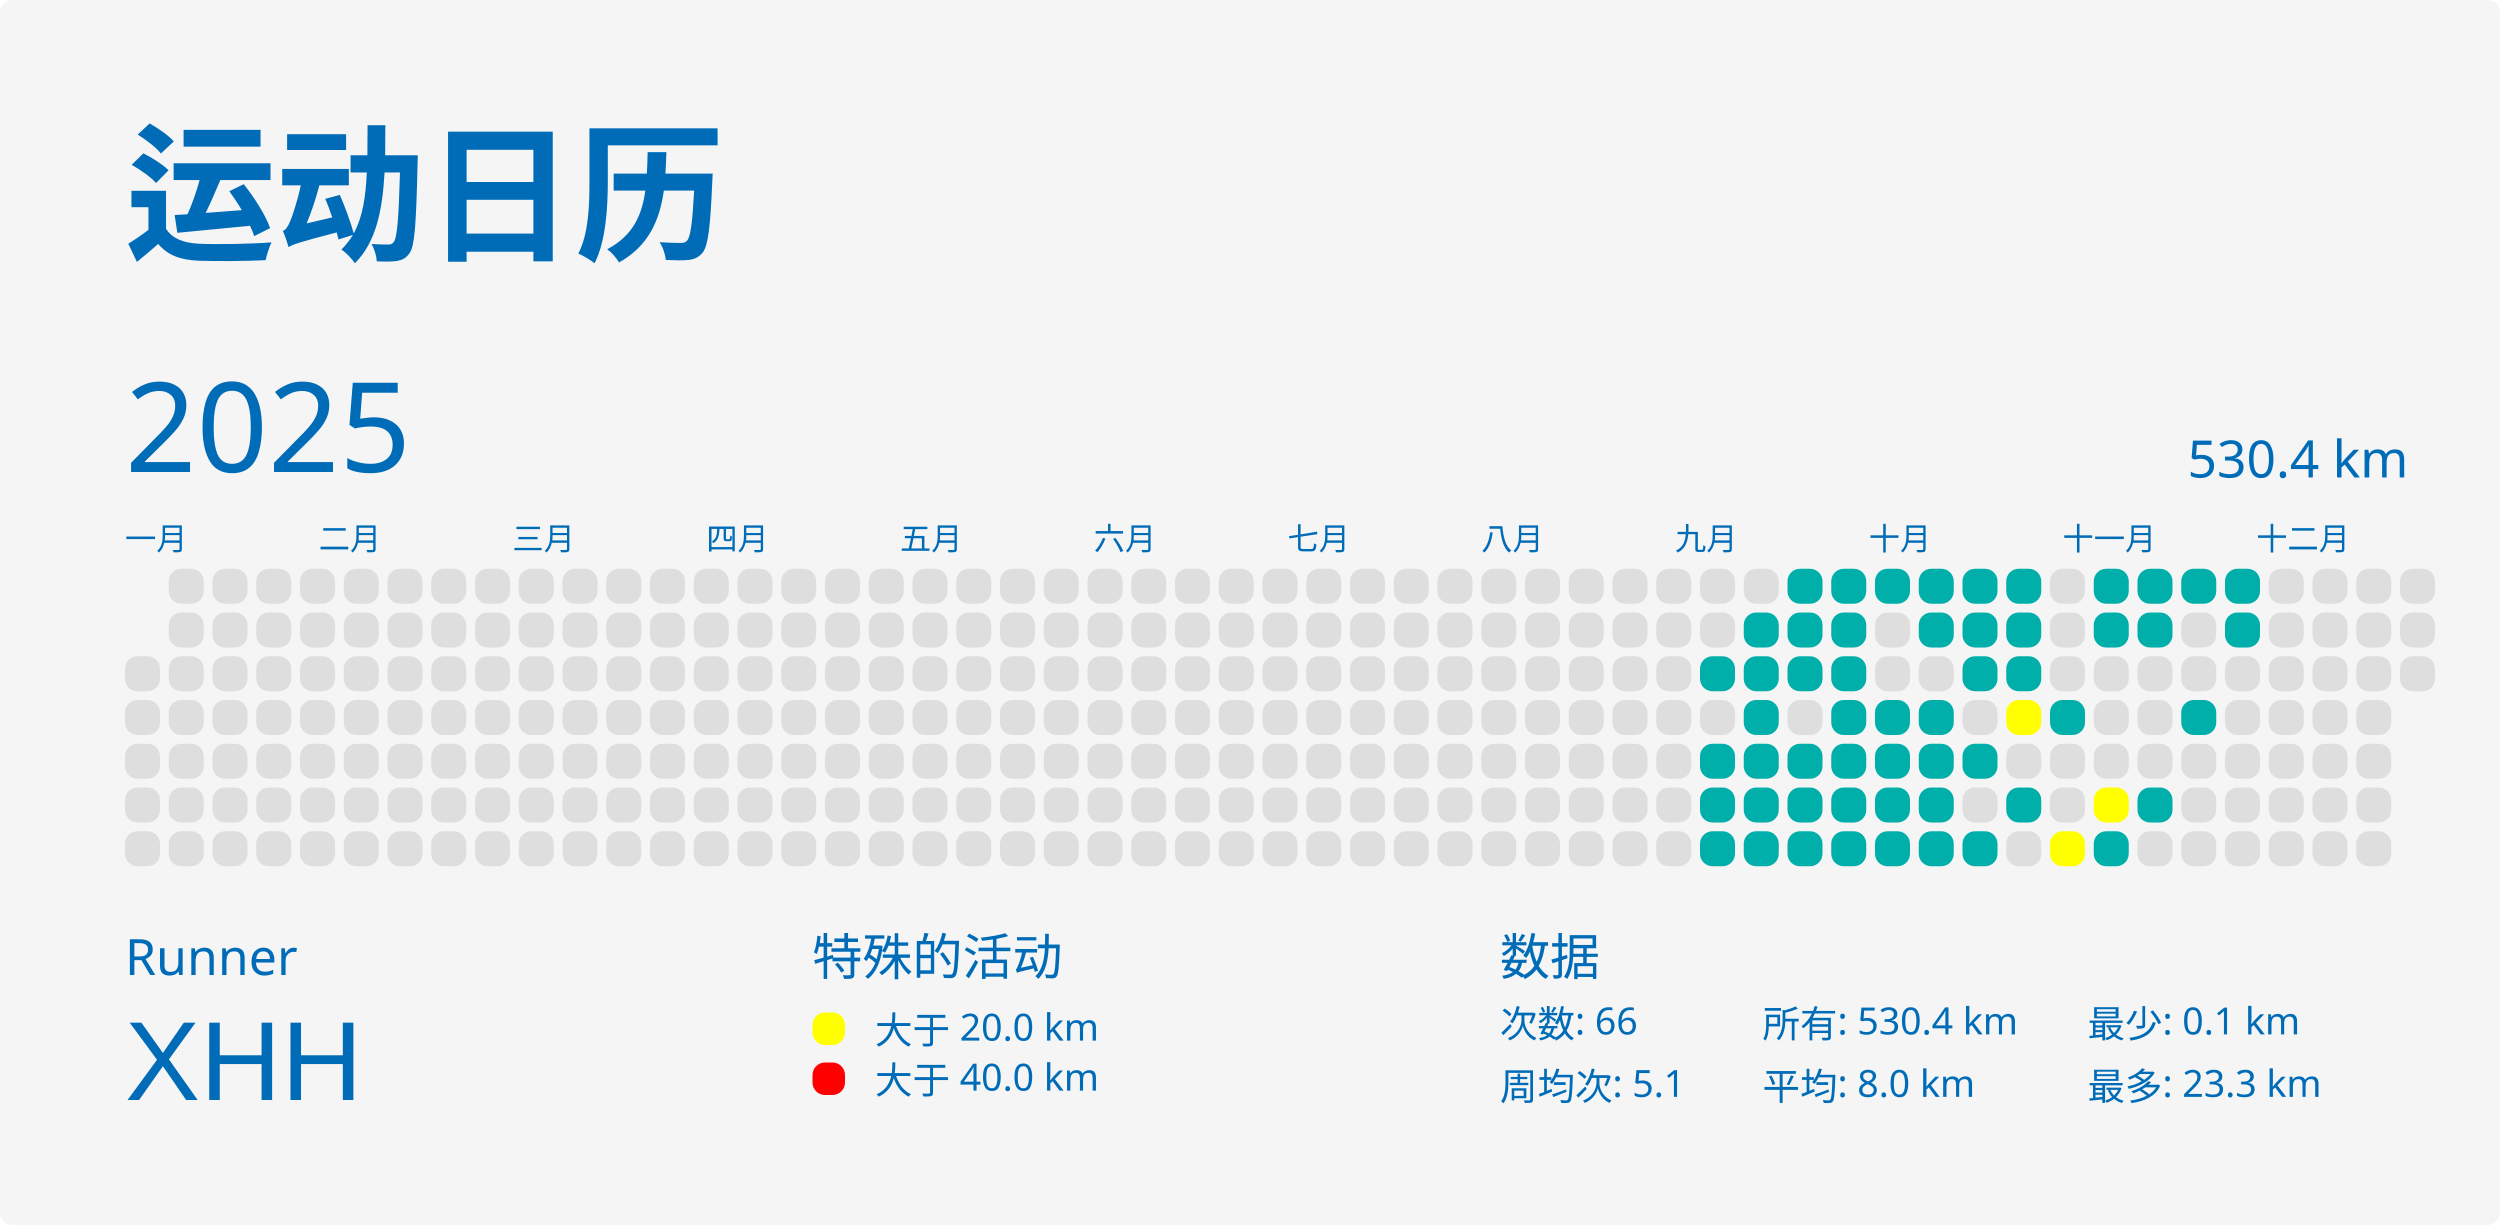
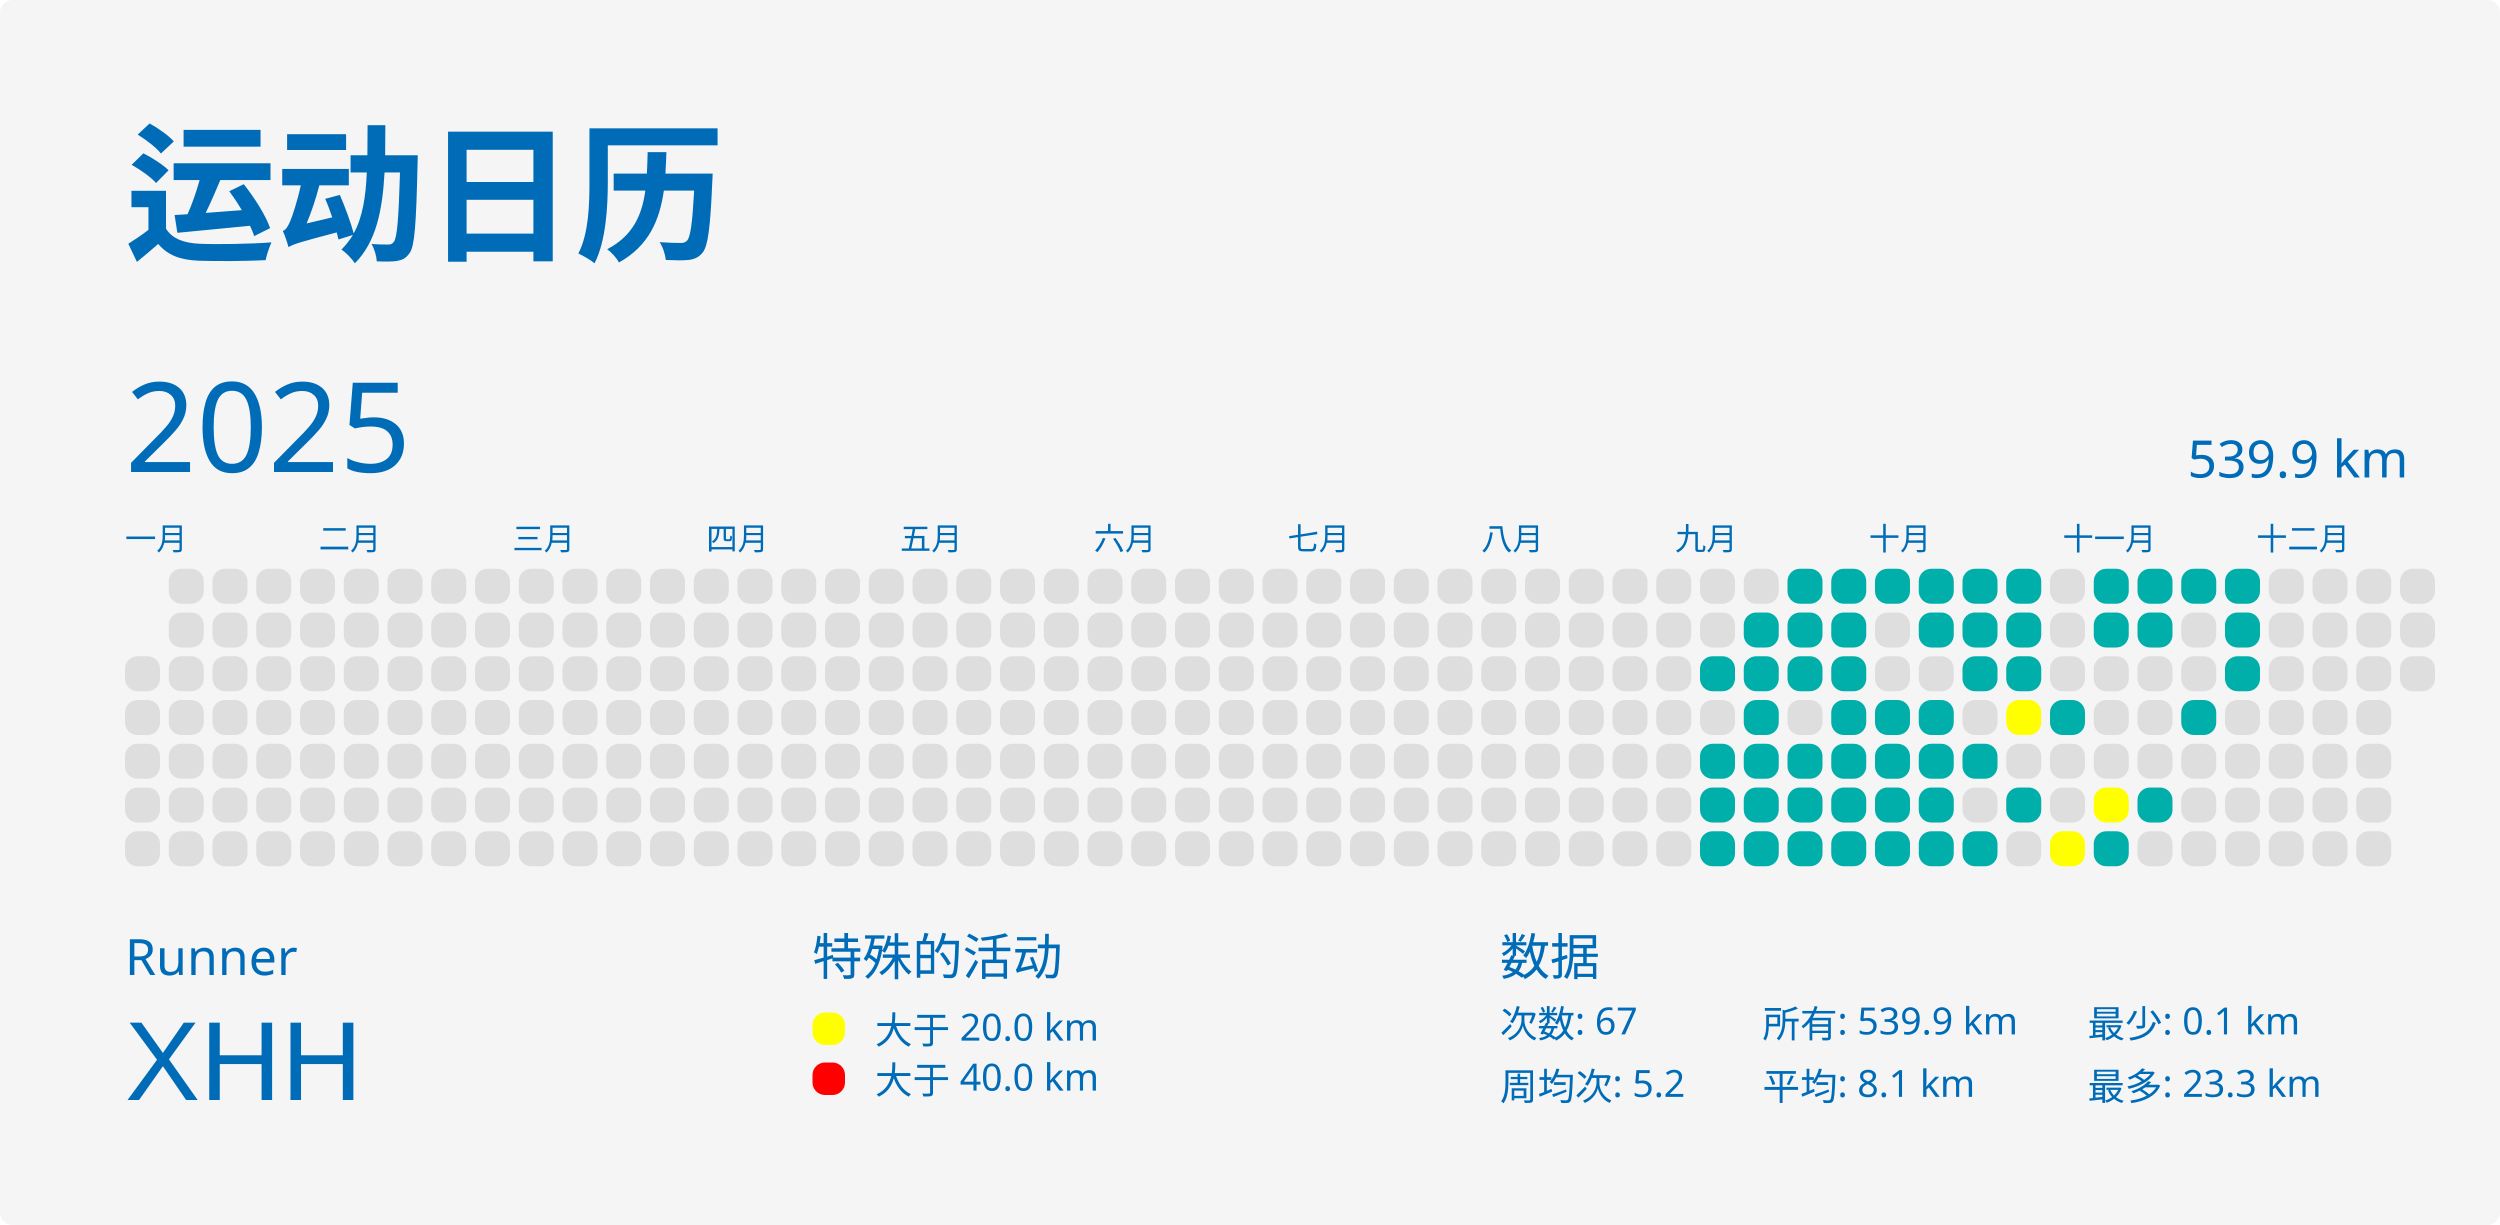
<svg xmlns="http://www.w3.org/2000/svg" baseProfile="full" height="98mm" version="1.1" viewBox="0,0,200,98" width="200mm">
  <defs />
  <rect fill="#f5f5f5" height="98" rx="1" ry="1" width="200" x="0" y="0" />
  <text fill="#006cb8" style="font-size:12px; font-family:MGI-Regular; font-weight:bold;" x="10" y="20">运动日历</text>
  <text fill="#006cb8" style="font-size:4px; font-family:MGI-Regular" x="10" y="78">Runner</text>
  <text fill="#006cb8" style="font-size:9px; font-family:Arial" x="10" y="88">XHH</text>
  <text fill="#006cb8" style="font-size:4px; font-family:MGI-Regular" x="65" y="78">特殊的活动</text>
  <rect fill="yellow" height="2.6" rx="1" ry="1" width="2.6" x="65" y="81" />
  <text fill="#006cb8" style="font-size:3px; font-family:MGI-Regular" x="70" y="83.5">大于 20.0 km</text>
  <rect fill="red" height="2.6" rx="1" ry="1" width="2.6" x="65" y="85" />
  <text fill="#006cb8" style="font-size:3px; font-family:MGI-Regular" x="70" y="87.5">大于 40.0 km</text>
  <text fill="#006cb8" style="font-size:4px; font-family:MGI-Regular" x="120" y="78">数据</text>
-   <text fill="#006cb8" style="font-size:3px; font-family:MGI-Regular" x="120" y="83">次数: 66</text>
-   <text fill="#006cb8" style="font-size:3px; font-family:MGI-Regular" x="120" y="88">周均次: 5.1</text>
-   <text fill="#006cb8" style="font-size:3px; font-family:MGI-Regular" x="141" y="83">所有: 530.4 km</text>
-   <text fill="#006cb8" style="font-size:3px; font-family:MGI-Regular" x="141" y="88">平均: 8.0 km</text>
+   <text fill="#006cb8" style="font-size:3px; font-family:MGI-Regular" x="120" y="83">次数: 67</text>
+   <text fill="#006cb8" style="font-size:3px; font-family:MGI-Regular" x="120" y="88">周均次: 5.2</text>
+   <text fill="#006cb8" style="font-size:3px; font-family:MGI-Regular" x="141" y="83">所有: 539.9 km</text>
+   <text fill="#006cb8" style="font-size:3px; font-family:MGI-Regular" x="141" y="88">平均: 8.1 km</text>
  <text fill="#006cb8" style="font-size:3px; font-family:MGI-Regular" x="167" y="83">最少: 0.1 km</text>
  <text fill="#006cb8" style="font-size:3px; font-family:MGI-Regular" x="167" y="88">最多: 23.3 km</text>
  <text dominant-baseline="hanging" fill="#006cb8" style="font-size:10.0px; font-family:MGI-Regular;" x="10" y="30">2025</text>
-   <text dominant-baseline="hanging" fill="#006cb8" style="font-size:4.125px; font-family:MGI-Regular;" x="175" y="35">530.4 km</text>
+   <text dominant-baseline="hanging" fill="#006cb8" style="font-size:4.125px; font-family:MGI-Regular;" x="175" y="35">539.9 km</text>
  <text fill="#006cb8" style="font-size:2.5px; font-family:MGI-Regular" x="10.0" y="44">一月</text>
  <text fill="#006cb8" style="font-size:2.5px; font-family:MGI-Regular" x="25.5" y="44">二月</text>
  <text fill="#006cb8" style="font-size:2.5px; font-family:MGI-Regular" x="41.0" y="44">三月</text>
  <text fill="#006cb8" style="font-size:2.5px; font-family:MGI-Regular" x="56.5" y="44">四月</text>
  <text fill="#006cb8" style="font-size:2.5px; font-family:MGI-Regular" x="72.0" y="44">五月</text>
  <text fill="#006cb8" style="font-size:2.5px; font-family:MGI-Regular" x="87.5" y="44">六月</text>
  <text fill="#006cb8" style="font-size:2.5px; font-family:MGI-Regular" x="103.0" y="44">七月</text>
  <text fill="#006cb8" style="font-size:2.5px; font-family:MGI-Regular" x="118.5" y="44">八月</text>
  <text fill="#006cb8" style="font-size:2.5px; font-family:MGI-Regular" x="134.0" y="44">九月</text>
  <text fill="#006cb8" style="font-size:2.5px; font-family:MGI-Regular" x="149.5" y="44">十月</text>
  <text fill="#006cb8" style="font-size:2.5px; font-family:MGI-Regular" x="165.0" y="44">十一月</text>
  <text fill="#006cb8" style="font-size:2.5px; font-family:MGI-Regular" x="180.5" y="44">十二月</text>
  <rect fill="#dedede" height="2.8" rx="1" ry="1" width="2.8" x="10.0" y="52.5" />
  <rect fill="#dedede" height="2.8" rx="1" ry="1" width="2.8" x="10.0" y="56.0" />
  <rect fill="#dedede" height="2.8" rx="1" ry="1" width="2.8" x="10.0" y="59.5" />
  <rect fill="#dedede" height="2.8" rx="1" ry="1" width="2.8" x="10.0" y="63.0" />
  <rect fill="#dedede" height="2.8" rx="1" ry="1" width="2.8" x="10.0" y="66.5" />
  <rect fill="#dedede" height="2.8" rx="1" ry="1" width="2.8" x="13.5" y="45.5" />
  <rect fill="#dedede" height="2.8" rx="1" ry="1" width="2.8" x="13.5" y="49.0" />
  <rect fill="#dedede" height="2.8" rx="1" ry="1" width="2.8" x="13.5" y="52.5" />
  <rect fill="#dedede" height="2.8" rx="1" ry="1" width="2.8" x="13.5" y="56.0" />
  <rect fill="#dedede" height="2.8" rx="1" ry="1" width="2.8" x="13.5" y="59.5" />
  <rect fill="#dedede" height="2.8" rx="1" ry="1" width="2.8" x="13.5" y="63.0" />
  <rect fill="#dedede" height="2.8" rx="1" ry="1" width="2.8" x="13.5" y="66.5" />
  <rect fill="#dedede" height="2.8" rx="1" ry="1" width="2.8" x="17.0" y="45.5" />
  <rect fill="#dedede" height="2.8" rx="1" ry="1" width="2.8" x="17.0" y="49.0" />
  <rect fill="#dedede" height="2.8" rx="1" ry="1" width="2.8" x="17.0" y="52.5" />
  <rect fill="#dedede" height="2.8" rx="1" ry="1" width="2.8" x="17.0" y="56.0" />
  <rect fill="#dedede" height="2.8" rx="1" ry="1" width="2.8" x="17.0" y="59.5" />
  <rect fill="#dedede" height="2.8" rx="1" ry="1" width="2.8" x="17.0" y="63.0" />
  <rect fill="#dedede" height="2.8" rx="1" ry="1" width="2.8" x="17.0" y="66.5" />
  <rect fill="#dedede" height="2.8" rx="1" ry="1" width="2.8" x="20.5" y="45.5" />
  <rect fill="#dedede" height="2.8" rx="1" ry="1" width="2.8" x="20.5" y="49.0" />
  <rect fill="#dedede" height="2.8" rx="1" ry="1" width="2.8" x="20.5" y="52.5" />
  <rect fill="#dedede" height="2.8" rx="1" ry="1" width="2.8" x="20.5" y="56.0" />
  <rect fill="#dedede" height="2.8" rx="1" ry="1" width="2.8" x="20.5" y="59.5" />
  <rect fill="#dedede" height="2.8" rx="1" ry="1" width="2.8" x="20.5" y="63.0" />
  <rect fill="#dedede" height="2.8" rx="1" ry="1" width="2.8" x="20.5" y="66.5" />
  <rect fill="#dedede" height="2.8" rx="1" ry="1" width="2.8" x="24.0" y="45.5" />
  <rect fill="#dedede" height="2.8" rx="1" ry="1" width="2.8" x="24.0" y="49.0" />
  <rect fill="#dedede" height="2.8" rx="1" ry="1" width="2.8" x="24.0" y="52.5" />
  <rect fill="#dedede" height="2.8" rx="1" ry="1" width="2.8" x="24.0" y="56.0" />
  <rect fill="#dedede" height="2.8" rx="1" ry="1" width="2.8" x="24.0" y="59.5" />
  <rect fill="#dedede" height="2.8" rx="1" ry="1" width="2.8" x="24.0" y="63.0" />
  <rect fill="#dedede" height="2.8" rx="1" ry="1" width="2.8" x="24.0" y="66.5" />
  <rect fill="#dedede" height="2.8" rx="1" ry="1" width="2.8" x="27.5" y="45.5" />
  <rect fill="#dedede" height="2.8" rx="1" ry="1" width="2.8" x="27.5" y="49.0" />
  <rect fill="#dedede" height="2.8" rx="1" ry="1" width="2.8" x="27.5" y="52.5" />
  <rect fill="#dedede" height="2.8" rx="1" ry="1" width="2.8" x="27.5" y="56.0" />
  <rect fill="#dedede" height="2.8" rx="1" ry="1" width="2.8" x="27.5" y="59.5" />
  <rect fill="#dedede" height="2.8" rx="1" ry="1" width="2.8" x="27.5" y="63.0" />
  <rect fill="#dedede" height="2.8" rx="1" ry="1" width="2.8" x="27.5" y="66.5" />
  <rect fill="#dedede" height="2.8" rx="1" ry="1" width="2.8" x="31.0" y="45.5" />
  <rect fill="#dedede" height="2.8" rx="1" ry="1" width="2.8" x="31.0" y="49.0" />
  <rect fill="#dedede" height="2.8" rx="1" ry="1" width="2.8" x="31.0" y="52.5" />
  <rect fill="#dedede" height="2.8" rx="1" ry="1" width="2.8" x="31.0" y="56.0" />
  <rect fill="#dedede" height="2.8" rx="1" ry="1" width="2.8" x="31.0" y="59.5" />
  <rect fill="#dedede" height="2.8" rx="1" ry="1" width="2.8" x="31.0" y="63.0" />
  <rect fill="#dedede" height="2.8" rx="1" ry="1" width="2.8" x="31.0" y="66.5" />
  <rect fill="#dedede" height="2.8" rx="1" ry="1" width="2.8" x="34.5" y="45.5" />
  <rect fill="#dedede" height="2.8" rx="1" ry="1" width="2.8" x="34.5" y="49.0" />
  <rect fill="#dedede" height="2.8" rx="1" ry="1" width="2.8" x="34.5" y="52.5" />
  <rect fill="#dedede" height="2.8" rx="1" ry="1" width="2.8" x="34.5" y="56.0" />
  <rect fill="#dedede" height="2.8" rx="1" ry="1" width="2.8" x="34.5" y="59.5" />
  <rect fill="#dedede" height="2.8" rx="1" ry="1" width="2.8" x="34.5" y="63.0" />
  <rect fill="#dedede" height="2.8" rx="1" ry="1" width="2.8" x="34.5" y="66.5" />
  <rect fill="#dedede" height="2.8" rx="1" ry="1" width="2.8" x="38.0" y="45.5" />
  <rect fill="#dedede" height="2.8" rx="1" ry="1" width="2.8" x="38.0" y="49.0" />
  <rect fill="#dedede" height="2.8" rx="1" ry="1" width="2.8" x="38.0" y="52.5" />
  <rect fill="#dedede" height="2.8" rx="1" ry="1" width="2.8" x="38.0" y="56.0" />
  <rect fill="#dedede" height="2.8" rx="1" ry="1" width="2.8" x="38.0" y="59.5" />
  <rect fill="#dedede" height="2.8" rx="1" ry="1" width="2.8" x="38.0" y="63.0" />
  <rect fill="#dedede" height="2.8" rx="1" ry="1" width="2.8" x="38.0" y="66.5" />
  <rect fill="#dedede" height="2.8" rx="1" ry="1" width="2.8" x="41.5" y="45.5" />
  <rect fill="#dedede" height="2.8" rx="1" ry="1" width="2.8" x="41.5" y="49.0" />
  <rect fill="#dedede" height="2.8" rx="1" ry="1" width="2.8" x="41.5" y="52.5" />
  <rect fill="#dedede" height="2.8" rx="1" ry="1" width="2.8" x="41.5" y="56.0" />
  <rect fill="#dedede" height="2.8" rx="1" ry="1" width="2.8" x="41.5" y="59.5" />
  <rect fill="#dedede" height="2.8" rx="1" ry="1" width="2.8" x="41.5" y="63.0" />
  <rect fill="#dedede" height="2.8" rx="1" ry="1" width="2.8" x="41.5" y="66.5" />
  <rect fill="#dedede" height="2.8" rx="1" ry="1" width="2.8" x="45.0" y="45.5" />
  <rect fill="#dedede" height="2.8" rx="1" ry="1" width="2.8" x="45.0" y="49.0" />
  <rect fill="#dedede" height="2.8" rx="1" ry="1" width="2.8" x="45.0" y="52.5" />
  <rect fill="#dedede" height="2.8" rx="1" ry="1" width="2.8" x="45.0" y="56.0" />
  <rect fill="#dedede" height="2.8" rx="1" ry="1" width="2.8" x="45.0" y="59.5" />
  <rect fill="#dedede" height="2.8" rx="1" ry="1" width="2.8" x="45.0" y="63.0" />
  <rect fill="#dedede" height="2.8" rx="1" ry="1" width="2.8" x="45.0" y="66.5" />
  <rect fill="#dedede" height="2.8" rx="1" ry="1" width="2.8" x="48.5" y="45.5" />
  <rect fill="#dedede" height="2.8" rx="1" ry="1" width="2.8" x="48.5" y="49.0" />
  <rect fill="#dedede" height="2.8" rx="1" ry="1" width="2.8" x="48.5" y="52.5" />
  <rect fill="#dedede" height="2.8" rx="1" ry="1" width="2.8" x="48.5" y="56.0" />
  <rect fill="#dedede" height="2.8" rx="1" ry="1" width="2.8" x="48.5" y="59.5" />
  <rect fill="#dedede" height="2.8" rx="1" ry="1" width="2.8" x="48.5" y="63.0" />
  <rect fill="#dedede" height="2.8" rx="1" ry="1" width="2.8" x="48.5" y="66.5" />
  <rect fill="#dedede" height="2.8" rx="1" ry="1" width="2.8" x="52.0" y="45.5" />
  <rect fill="#dedede" height="2.8" rx="1" ry="1" width="2.8" x="52.0" y="49.0" />
  <rect fill="#dedede" height="2.8" rx="1" ry="1" width="2.8" x="52.0" y="52.5" />
  <rect fill="#dedede" height="2.8" rx="1" ry="1" width="2.8" x="52.0" y="56.0" />
  <rect fill="#dedede" height="2.8" rx="1" ry="1" width="2.8" x="52.0" y="59.5" />
  <rect fill="#dedede" height="2.8" rx="1" ry="1" width="2.8" x="52.0" y="63.0" />
  <rect fill="#dedede" height="2.8" rx="1" ry="1" width="2.8" x="52.0" y="66.5" />
  <rect fill="#dedede" height="2.8" rx="1" ry="1" width="2.8" x="55.5" y="45.5" />
  <rect fill="#dedede" height="2.8" rx="1" ry="1" width="2.8" x="55.5" y="49.0" />
  <rect fill="#dedede" height="2.8" rx="1" ry="1" width="2.8" x="55.5" y="52.5" />
  <rect fill="#dedede" height="2.8" rx="1" ry="1" width="2.8" x="55.5" y="56.0" />
  <rect fill="#dedede" height="2.8" rx="1" ry="1" width="2.8" x="55.5" y="59.5" />
  <rect fill="#dedede" height="2.8" rx="1" ry="1" width="2.8" x="55.5" y="63.0" />
  <rect fill="#dedede" height="2.8" rx="1" ry="1" width="2.8" x="55.5" y="66.5" />
  <rect fill="#dedede" height="2.8" rx="1" ry="1" width="2.8" x="59.0" y="45.5" />
  <rect fill="#dedede" height="2.8" rx="1" ry="1" width="2.8" x="59.0" y="49.0" />
  <rect fill="#dedede" height="2.8" rx="1" ry="1" width="2.8" x="59.0" y="52.5" />
  <rect fill="#dedede" height="2.8" rx="1" ry="1" width="2.8" x="59.0" y="56.0" />
  <rect fill="#dedede" height="2.8" rx="1" ry="1" width="2.8" x="59.0" y="59.5" />
  <rect fill="#dedede" height="2.8" rx="1" ry="1" width="2.8" x="59.0" y="63.0" />
  <rect fill="#dedede" height="2.8" rx="1" ry="1" width="2.8" x="59.0" y="66.5" />
  <rect fill="#dedede" height="2.8" rx="1" ry="1" width="2.8" x="62.5" y="45.5" />
  <rect fill="#dedede" height="2.8" rx="1" ry="1" width="2.8" x="62.5" y="49.0" />
  <rect fill="#dedede" height="2.8" rx="1" ry="1" width="2.8" x="62.5" y="52.5" />
  <rect fill="#dedede" height="2.8" rx="1" ry="1" width="2.8" x="62.5" y="56.0" />
  <rect fill="#dedede" height="2.8" rx="1" ry="1" width="2.8" x="62.5" y="59.5" />
  <rect fill="#dedede" height="2.8" rx="1" ry="1" width="2.8" x="62.5" y="63.0" />
  <rect fill="#dedede" height="2.8" rx="1" ry="1" width="2.8" x="62.5" y="66.5" />
  <rect fill="#dedede" height="2.8" rx="1" ry="1" width="2.8" x="66.0" y="45.5" />
  <rect fill="#dedede" height="2.8" rx="1" ry="1" width="2.8" x="66.0" y="49.0" />
  <rect fill="#dedede" height="2.8" rx="1" ry="1" width="2.8" x="66.0" y="52.5" />
  <rect fill="#dedede" height="2.8" rx="1" ry="1" width="2.8" x="66.0" y="56.0" />
  <rect fill="#dedede" height="2.8" rx="1" ry="1" width="2.8" x="66.0" y="59.5" />
  <rect fill="#dedede" height="2.8" rx="1" ry="1" width="2.8" x="66.0" y="63.0" />
  <rect fill="#dedede" height="2.8" rx="1" ry="1" width="2.8" x="66.0" y="66.5" />
  <rect fill="#dedede" height="2.8" rx="1" ry="1" width="2.8" x="69.5" y="45.5" />
  <rect fill="#dedede" height="2.8" rx="1" ry="1" width="2.8" x="69.5" y="49.0" />
  <rect fill="#dedede" height="2.8" rx="1" ry="1" width="2.8" x="69.5" y="52.5" />
  <rect fill="#dedede" height="2.8" rx="1" ry="1" width="2.8" x="69.5" y="56.0" />
  <rect fill="#dedede" height="2.8" rx="1" ry="1" width="2.8" x="69.5" y="59.5" />
  <rect fill="#dedede" height="2.8" rx="1" ry="1" width="2.8" x="69.5" y="63.0" />
  <rect fill="#dedede" height="2.8" rx="1" ry="1" width="2.8" x="69.5" y="66.5" />
  <rect fill="#dedede" height="2.8" rx="1" ry="1" width="2.8" x="73.0" y="45.5" />
  <rect fill="#dedede" height="2.8" rx="1" ry="1" width="2.8" x="73.0" y="49.0" />
  <rect fill="#dedede" height="2.8" rx="1" ry="1" width="2.8" x="73.0" y="52.5" />
  <rect fill="#dedede" height="2.8" rx="1" ry="1" width="2.8" x="73.0" y="56.0" />
  <rect fill="#dedede" height="2.8" rx="1" ry="1" width="2.8" x="73.0" y="59.5" />
  <rect fill="#dedede" height="2.8" rx="1" ry="1" width="2.8" x="73.0" y="63.0" />
  <rect fill="#dedede" height="2.8" rx="1" ry="1" width="2.8" x="73.0" y="66.5" />
  <rect fill="#dedede" height="2.8" rx="1" ry="1" width="2.8" x="76.5" y="45.5" />
  <rect fill="#dedede" height="2.8" rx="1" ry="1" width="2.8" x="76.5" y="49.0" />
  <rect fill="#dedede" height="2.8" rx="1" ry="1" width="2.8" x="76.5" y="52.5" />
  <rect fill="#dedede" height="2.8" rx="1" ry="1" width="2.8" x="76.5" y="56.0" />
  <rect fill="#dedede" height="2.8" rx="1" ry="1" width="2.8" x="76.5" y="59.5" />
  <rect fill="#dedede" height="2.8" rx="1" ry="1" width="2.8" x="76.5" y="63.0" />
  <rect fill="#dedede" height="2.8" rx="1" ry="1" width="2.8" x="76.5" y="66.5" />
  <rect fill="#dedede" height="2.8" rx="1" ry="1" width="2.8" x="80.0" y="45.5" />
  <rect fill="#dedede" height="2.8" rx="1" ry="1" width="2.8" x="80.0" y="49.0" />
  <rect fill="#dedede" height="2.8" rx="1" ry="1" width="2.8" x="80.0" y="52.5" />
  <rect fill="#dedede" height="2.8" rx="1" ry="1" width="2.8" x="80.0" y="56.0" />
  <rect fill="#dedede" height="2.8" rx="1" ry="1" width="2.8" x="80.0" y="59.5" />
  <rect fill="#dedede" height="2.8" rx="1" ry="1" width="2.8" x="80.0" y="63.0" />
  <rect fill="#dedede" height="2.8" rx="1" ry="1" width="2.8" x="80.0" y="66.5" />
  <rect fill="#dedede" height="2.8" rx="1" ry="1" width="2.8" x="83.5" y="45.5" />
  <rect fill="#dedede" height="2.8" rx="1" ry="1" width="2.8" x="83.5" y="49.0" />
  <rect fill="#dedede" height="2.8" rx="1" ry="1" width="2.8" x="83.5" y="52.5" />
  <rect fill="#dedede" height="2.8" rx="1" ry="1" width="2.8" x="83.5" y="56.0" />
  <rect fill="#dedede" height="2.8" rx="1" ry="1" width="2.8" x="83.5" y="59.5" />
  <rect fill="#dedede" height="2.8" rx="1" ry="1" width="2.8" x="83.5" y="63.0" />
  <rect fill="#dedede" height="2.8" rx="1" ry="1" width="2.8" x="83.5" y="66.5" />
  <rect fill="#dedede" height="2.8" rx="1" ry="1" width="2.8" x="87.0" y="45.5" />
  <rect fill="#dedede" height="2.8" rx="1" ry="1" width="2.8" x="87.0" y="49.0" />
  <rect fill="#dedede" height="2.8" rx="1" ry="1" width="2.8" x="87.0" y="52.5" />
  <rect fill="#dedede" height="2.8" rx="1" ry="1" width="2.8" x="87.0" y="56.0" />
  <rect fill="#dedede" height="2.8" rx="1" ry="1" width="2.8" x="87.0" y="59.5" />
  <rect fill="#dedede" height="2.8" rx="1" ry="1" width="2.8" x="87.0" y="63.0" />
  <rect fill="#dedede" height="2.8" rx="1" ry="1" width="2.8" x="87.0" y="66.5" />
  <rect fill="#dedede" height="2.8" rx="1" ry="1" width="2.8" x="90.5" y="45.5" />
  <rect fill="#dedede" height="2.8" rx="1" ry="1" width="2.8" x="90.5" y="49.0" />
  <rect fill="#dedede" height="2.8" rx="1" ry="1" width="2.8" x="90.5" y="52.5" />
  <rect fill="#dedede" height="2.8" rx="1" ry="1" width="2.8" x="90.5" y="56.0" />
  <rect fill="#dedede" height="2.8" rx="1" ry="1" width="2.8" x="90.5" y="59.5" />
  <rect fill="#dedede" height="2.8" rx="1" ry="1" width="2.8" x="90.5" y="63.0" />
  <rect fill="#dedede" height="2.8" rx="1" ry="1" width="2.8" x="90.5" y="66.5" />
  <rect fill="#dedede" height="2.8" rx="1" ry="1" width="2.8" x="94.0" y="45.5" />
  <rect fill="#dedede" height="2.8" rx="1" ry="1" width="2.8" x="94.0" y="49.0" />
  <rect fill="#dedede" height="2.8" rx="1" ry="1" width="2.8" x="94.0" y="52.5" />
  <rect fill="#dedede" height="2.8" rx="1" ry="1" width="2.8" x="94.0" y="56.0" />
  <rect fill="#dedede" height="2.8" rx="1" ry="1" width="2.8" x="94.0" y="59.5" />
  <rect fill="#dedede" height="2.8" rx="1" ry="1" width="2.8" x="94.0" y="63.0" />
  <rect fill="#dedede" height="2.8" rx="1" ry="1" width="2.8" x="94.0" y="66.5" />
  <rect fill="#dedede" height="2.8" rx="1" ry="1" width="2.8" x="97.5" y="45.5" />
  <rect fill="#dedede" height="2.8" rx="1" ry="1" width="2.8" x="97.5" y="49.0" />
  <rect fill="#dedede" height="2.8" rx="1" ry="1" width="2.8" x="97.5" y="52.5" />
  <rect fill="#dedede" height="2.8" rx="1" ry="1" width="2.8" x="97.5" y="56.0" />
  <rect fill="#dedede" height="2.8" rx="1" ry="1" width="2.8" x="97.5" y="59.5" />
  <rect fill="#dedede" height="2.8" rx="1" ry="1" width="2.8" x="97.5" y="63.0" />
  <rect fill="#dedede" height="2.8" rx="1" ry="1" width="2.8" x="97.5" y="66.5" />
  <rect fill="#dedede" height="2.8" rx="1" ry="1" width="2.8" x="101.0" y="45.5" />
  <rect fill="#dedede" height="2.8" rx="1" ry="1" width="2.8" x="101.0" y="49.0" />
  <rect fill="#dedede" height="2.8" rx="1" ry="1" width="2.8" x="101.0" y="52.5" />
  <rect fill="#dedede" height="2.8" rx="1" ry="1" width="2.8" x="101.0" y="56.0" />
  <rect fill="#dedede" height="2.8" rx="1" ry="1" width="2.8" x="101.0" y="59.5" />
  <rect fill="#dedede" height="2.8" rx="1" ry="1" width="2.8" x="101.0" y="63.0" />
  <rect fill="#dedede" height="2.8" rx="1" ry="1" width="2.8" x="101.0" y="66.5" />
  <rect fill="#dedede" height="2.8" rx="1" ry="1" width="2.8" x="104.5" y="45.5" />
  <rect fill="#dedede" height="2.8" rx="1" ry="1" width="2.8" x="104.5" y="49.0" />
  <rect fill="#dedede" height="2.8" rx="1" ry="1" width="2.8" x="104.5" y="52.5" />
  <rect fill="#dedede" height="2.8" rx="1" ry="1" width="2.8" x="104.5" y="56.0" />
  <rect fill="#dedede" height="2.8" rx="1" ry="1" width="2.8" x="104.5" y="59.5" />
  <rect fill="#dedede" height="2.8" rx="1" ry="1" width="2.8" x="104.5" y="63.0" />
  <rect fill="#dedede" height="2.8" rx="1" ry="1" width="2.8" x="104.5" y="66.5" />
  <rect fill="#dedede" height="2.8" rx="1" ry="1" width="2.8" x="108.0" y="45.5" />
  <rect fill="#dedede" height="2.8" rx="1" ry="1" width="2.8" x="108.0" y="49.0" />
  <rect fill="#dedede" height="2.8" rx="1" ry="1" width="2.8" x="108.0" y="52.5" />
  <rect fill="#dedede" height="2.8" rx="1" ry="1" width="2.8" x="108.0" y="56.0" />
  <rect fill="#dedede" height="2.8" rx="1" ry="1" width="2.8" x="108.0" y="59.5" />
  <rect fill="#dedede" height="2.8" rx="1" ry="1" width="2.8" x="108.0" y="63.0" />
  <rect fill="#dedede" height="2.8" rx="1" ry="1" width="2.8" x="108.0" y="66.5" />
  <rect fill="#dedede" height="2.8" rx="1" ry="1" width="2.8" x="111.5" y="45.5" />
  <rect fill="#dedede" height="2.8" rx="1" ry="1" width="2.8" x="111.5" y="49.0" />
  <rect fill="#dedede" height="2.8" rx="1" ry="1" width="2.8" x="111.5" y="52.5" />
  <rect fill="#dedede" height="2.8" rx="1" ry="1" width="2.8" x="111.5" y="56.0" />
  <rect fill="#dedede" height="2.8" rx="1" ry="1" width="2.8" x="111.5" y="59.5" />
  <rect fill="#dedede" height="2.8" rx="1" ry="1" width="2.8" x="111.5" y="63.0" />
  <rect fill="#dedede" height="2.8" rx="1" ry="1" width="2.8" x="111.5" y="66.5" />
  <rect fill="#dedede" height="2.8" rx="1" ry="1" width="2.8" x="115.0" y="45.5" />
  <rect fill="#dedede" height="2.8" rx="1" ry="1" width="2.8" x="115.0" y="49.0" />
  <rect fill="#dedede" height="2.8" rx="1" ry="1" width="2.8" x="115.0" y="52.5" />
  <rect fill="#dedede" height="2.8" rx="1" ry="1" width="2.8" x="115.0" y="56.0" />
  <rect fill="#dedede" height="2.8" rx="1" ry="1" width="2.8" x="115.0" y="59.5" />
  <rect fill="#dedede" height="2.8" rx="1" ry="1" width="2.8" x="115.0" y="63.0" />
  <rect fill="#dedede" height="2.8" rx="1" ry="1" width="2.8" x="115.0" y="66.5" />
  <rect fill="#dedede" height="2.8" rx="1" ry="1" width="2.8" x="118.5" y="45.5" />
  <rect fill="#dedede" height="2.8" rx="1" ry="1" width="2.8" x="118.5" y="49.0" />
  <rect fill="#dedede" height="2.8" rx="1" ry="1" width="2.8" x="118.5" y="52.5" />
  <rect fill="#dedede" height="2.8" rx="1" ry="1" width="2.8" x="118.5" y="56.0" />
  <rect fill="#dedede" height="2.8" rx="1" ry="1" width="2.8" x="118.5" y="59.5" />
  <rect fill="#dedede" height="2.8" rx="1" ry="1" width="2.8" x="118.5" y="63.0" />
  <rect fill="#dedede" height="2.8" rx="1" ry="1" width="2.8" x="118.5" y="66.5" />
  <rect fill="#dedede" height="2.8" rx="1" ry="1" width="2.8" x="122.0" y="45.5" />
  <rect fill="#dedede" height="2.8" rx="1" ry="1" width="2.8" x="122.0" y="49.0" />
  <rect fill="#dedede" height="2.8" rx="1" ry="1" width="2.8" x="122.0" y="52.5" />
  <rect fill="#dedede" height="2.8" rx="1" ry="1" width="2.8" x="122.0" y="56.0" />
  <rect fill="#dedede" height="2.8" rx="1" ry="1" width="2.8" x="122.0" y="59.5" />
  <rect fill="#dedede" height="2.8" rx="1" ry="1" width="2.8" x="122.0" y="63.0" />
  <rect fill="#dedede" height="2.8" rx="1" ry="1" width="2.8" x="122.0" y="66.5" />
  <rect fill="#dedede" height="2.8" rx="1" ry="1" width="2.8" x="125.5" y="45.5" />
  <rect fill="#dedede" height="2.8" rx="1" ry="1" width="2.8" x="125.5" y="49.0" />
  <rect fill="#dedede" height="2.8" rx="1" ry="1" width="2.8" x="125.5" y="52.5" />
  <rect fill="#dedede" height="2.8" rx="1" ry="1" width="2.8" x="125.5" y="56.0" />
  <rect fill="#dedede" height="2.8" rx="1" ry="1" width="2.8" x="125.5" y="59.5" />
  <rect fill="#dedede" height="2.8" rx="1" ry="1" width="2.8" x="125.5" y="63.0" />
  <rect fill="#dedede" height="2.8" rx="1" ry="1" width="2.8" x="125.5" y="66.5" />
  <rect fill="#dedede" height="2.8" rx="1" ry="1" width="2.8" x="129.0" y="45.5" />
  <rect fill="#dedede" height="2.8" rx="1" ry="1" width="2.8" x="129.0" y="49.0" />
  <rect fill="#dedede" height="2.8" rx="1" ry="1" width="2.8" x="129.0" y="52.5" />
  <rect fill="#dedede" height="2.8" rx="1" ry="1" width="2.8" x="129.0" y="56.0" />
  <rect fill="#dedede" height="2.8" rx="1" ry="1" width="2.8" x="129.0" y="59.5" />
  <rect fill="#dedede" height="2.8" rx="1" ry="1" width="2.8" x="129.0" y="63.0" />
  <rect fill="#dedede" height="2.8" rx="1" ry="1" width="2.8" x="129.0" y="66.5" />
  <rect fill="#dedede" height="2.8" rx="1" ry="1" width="2.8" x="132.5" y="45.5" />
  <rect fill="#dedede" height="2.8" rx="1" ry="1" width="2.8" x="132.5" y="49.0" />
  <rect fill="#dedede" height="2.8" rx="1" ry="1" width="2.8" x="132.5" y="52.5" />
  <rect fill="#dedede" height="2.8" rx="1" ry="1" width="2.8" x="132.5" y="56.0" />
  <rect fill="#dedede" height="2.8" rx="1" ry="1" width="2.8" x="132.5" y="59.5" />
  <rect fill="#dedede" height="2.8" rx="1" ry="1" width="2.8" x="132.5" y="63.0" />
  <rect fill="#dedede" height="2.8" rx="1" ry="1" width="2.8" x="132.5" y="66.5" />
  <rect fill="#dedede" height="2.8" rx="1" ry="1" width="2.8" x="136.0" y="45.5" />
  <rect fill="#dedede" height="2.8" rx="1" ry="1" width="2.8" x="136.0" y="49.0" />
  <rect fill="#00AFAA" height="2.8" rx="1" ry="1" width="2.8" x="136.0" y="52.5" />
  <rect fill="#dedede" height="2.8" rx="1" ry="1" width="2.8" x="136.0" y="56.0" />
  <rect fill="#00AFAA" height="2.8" rx="1" ry="1" width="2.8" x="136.0" y="59.5" />
  <rect fill="#00AFAA" height="2.8" rx="1" ry="1" width="2.8" x="136.0" y="63.0" />
  <rect fill="#00AFAA" height="2.8" rx="1" ry="1" width="2.8" x="136.0" y="66.5" />
  <rect fill="#dedede" height="2.8" rx="1" ry="1" width="2.8" x="139.5" y="45.5" />
  <rect fill="#00AFAA" height="2.8" rx="1" ry="1" width="2.8" x="139.5" y="49.0" />
  <rect fill="#00AFAA" height="2.8" rx="1" ry="1" width="2.8" x="139.5" y="52.5" />
  <rect fill="#00AFAA" height="2.8" rx="1" ry="1" width="2.8" x="139.5" y="56.0" />
  <rect fill="#00AFAA" height="2.8" rx="1" ry="1" width="2.8" x="139.5" y="59.5" />
  <rect fill="#00AFAA" height="2.8" rx="1" ry="1" width="2.8" x="139.5" y="63.0" />
  <rect fill="#00AFAA" height="2.8" rx="1" ry="1" width="2.8" x="139.5" y="66.5" />
  <rect fill="#00AFAA" height="2.8" rx="1" ry="1" width="2.8" x="143.0" y="45.5" />
  <rect fill="#00AFAA" height="2.8" rx="1" ry="1" width="2.8" x="143.0" y="49.0" />
  <rect fill="#00AFAA" height="2.8" rx="1" ry="1" width="2.8" x="143.0" y="52.5" />
  <rect fill="#dedede" height="2.8" rx="1" ry="1" width="2.8" x="143.0" y="56.0" />
  <rect fill="#00AFAA" height="2.8" rx="1" ry="1" width="2.8" x="143.0" y="59.5" />
  <rect fill="#00AFAA" height="2.8" rx="1" ry="1" width="2.8" x="143.0" y="63.0" />
  <rect fill="#00AFAA" height="2.8" rx="1" ry="1" width="2.8" x="143.0" y="66.5" />
  <rect fill="#00AFAA" height="2.8" rx="1" ry="1" width="2.8" x="146.5" y="45.5" />
  <rect fill="#00AFAA" height="2.8" rx="1" ry="1" width="2.8" x="146.5" y="49.0" />
  <rect fill="#00AFAA" height="2.8" rx="1" ry="1" width="2.8" x="146.5" y="52.5" />
  <rect fill="#00AFAA" height="2.8" rx="1" ry="1" width="2.8" x="146.5" y="56.0" />
  <rect fill="#00AFAA" height="2.8" rx="1" ry="1" width="2.8" x="146.5" y="59.5" />
  <rect fill="#00AFAA" height="2.8" rx="1" ry="1" width="2.8" x="146.5" y="63.0" />
  <rect fill="#00AFAA" height="2.8" rx="1" ry="1" width="2.8" x="146.5" y="66.5" />
  <rect fill="#00AFAA" height="2.8" rx="1" ry="1" width="2.8" x="150.0" y="45.5" />
  <rect fill="#dedede" height="2.8" rx="1" ry="1" width="2.8" x="150.0" y="49.0" />
  <rect fill="#dedede" height="2.8" rx="1" ry="1" width="2.8" x="150.0" y="52.5" />
  <rect fill="#00AFAA" height="2.8" rx="1" ry="1" width="2.8" x="150.0" y="56.0" />
  <rect fill="#00AFAA" height="2.8" rx="1" ry="1" width="2.8" x="150.0" y="59.5" />
  <rect fill="#00AFAA" height="2.8" rx="1" ry="1" width="2.8" x="150.0" y="63.0" />
  <rect fill="#00AFAA" height="2.8" rx="1" ry="1" width="2.8" x="150.0" y="66.5" />
  <rect fill="#00AFAA" height="2.8" rx="1" ry="1" width="2.8" x="153.5" y="45.5" />
  <rect fill="#00AFAA" height="2.8" rx="1" ry="1" width="2.8" x="153.5" y="49.0" />
  <rect fill="#dedede" height="2.8" rx="1" ry="1" width="2.8" x="153.5" y="52.5" />
  <rect fill="#00AFAA" height="2.8" rx="1" ry="1" width="2.8" x="153.5" y="56.0" />
  <rect fill="#00AFAA" height="2.8" rx="1" ry="1" width="2.8" x="153.5" y="59.5" />
  <rect fill="#00AFAA" height="2.8" rx="1" ry="1" width="2.8" x="153.5" y="63.0" />
  <rect fill="#00AFAA" height="2.8" rx="1" ry="1" width="2.8" x="153.5" y="66.5" />
  <rect fill="#00AFAA" height="2.8" rx="1" ry="1" width="2.8" x="157.0" y="45.5" />
  <rect fill="#00AFAA" height="2.8" rx="1" ry="1" width="2.8" x="157.0" y="49.0" />
  <rect fill="#00AFAA" height="2.8" rx="1" ry="1" width="2.8" x="157.0" y="52.5" />
  <rect fill="#dedede" height="2.8" rx="1" ry="1" width="2.8" x="157.0" y="56.0" />
  <rect fill="#00AFAA" height="2.8" rx="1" ry="1" width="2.8" x="157.0" y="59.5" />
  <rect fill="#dedede" height="2.8" rx="1" ry="1" width="2.8" x="157.0" y="63.0" />
  <rect fill="#00AFAA" height="2.8" rx="1" ry="1" width="2.8" x="157.0" y="66.5" />
  <rect fill="#00AFAA" height="2.8" rx="1" ry="1" width="2.8" x="160.5" y="45.5" />
  <rect fill="#00AFAA" height="2.8" rx="1" ry="1" width="2.8" x="160.5" y="49.0" />
  <rect fill="#00AFAA" height="2.8" rx="1" ry="1" width="2.8" x="160.5" y="52.5" />
  <rect fill="yellow" height="2.8" rx="1" ry="1" width="2.8" x="160.5" y="56.0" />
  <rect fill="#dedede" height="2.8" rx="1" ry="1" width="2.8" x="160.5" y="59.5" />
  <rect fill="#00AFAA" height="2.8" rx="1" ry="1" width="2.8" x="160.5" y="63.0" />
  <rect fill="#dedede" height="2.8" rx="1" ry="1" width="2.8" x="160.5" y="66.5" />
  <rect fill="#dedede" height="2.8" rx="1" ry="1" width="2.8" x="164.0" y="45.5" />
  <rect fill="#dedede" height="2.8" rx="1" ry="1" width="2.8" x="164.0" y="49.0" />
  <rect fill="#dedede" height="2.8" rx="1" ry="1" width="2.8" x="164.0" y="52.5" />
  <rect fill="#00AFAA" height="2.8" rx="1" ry="1" width="2.8" x="164.0" y="56.0" />
  <rect fill="#dedede" height="2.8" rx="1" ry="1" width="2.8" x="164.0" y="59.5" />
  <rect fill="#dedede" height="2.8" rx="1" ry="1" width="2.8" x="164.0" y="63.0" />
  <rect fill="yellow" height="2.8" rx="1" ry="1" width="2.8" x="164.0" y="66.5" />
  <rect fill="#00AFAA" height="2.8" rx="1" ry="1" width="2.8" x="167.5" y="45.5" />
  <rect fill="#00AFAA" height="2.8" rx="1" ry="1" width="2.8" x="167.5" y="49.0" />
  <rect fill="#dedede" height="2.8" rx="1" ry="1" width="2.8" x="167.5" y="52.5" />
  <rect fill="#dedede" height="2.8" rx="1" ry="1" width="2.8" x="167.5" y="56.0" />
  <rect fill="#dedede" height="2.8" rx="1" ry="1" width="2.8" x="167.5" y="59.5" />
  <rect fill="yellow" height="2.8" rx="1" ry="1" width="2.8" x="167.5" y="63.0" />
  <rect fill="#00AFAA" height="2.8" rx="1" ry="1" width="2.8" x="167.5" y="66.5" />
  <rect fill="#00AFAA" height="2.8" rx="1" ry="1" width="2.8" x="171.0" y="45.5" />
  <rect fill="#00AFAA" height="2.8" rx="1" ry="1" width="2.8" x="171.0" y="49.0" />
  <rect fill="#dedede" height="2.8" rx="1" ry="1" width="2.8" x="171.0" y="52.5" />
  <rect fill="#dedede" height="2.8" rx="1" ry="1" width="2.8" x="171.0" y="56.0" />
  <rect fill="#dedede" height="2.8" rx="1" ry="1" width="2.8" x="171.0" y="59.5" />
  <rect fill="#00AFAA" height="2.8" rx="1" ry="1" width="2.8" x="171.0" y="63.0" />
  <rect fill="#dedede" height="2.8" rx="1" ry="1" width="2.8" x="171.0" y="66.5" />
  <rect fill="#00AFAA" height="2.8" rx="1" ry="1" width="2.8" x="174.5" y="45.5" />
  <rect fill="#dedede" height="2.8" rx="1" ry="1" width="2.8" x="174.5" y="49.0" />
  <rect fill="#dedede" height="2.8" rx="1" ry="1" width="2.8" x="174.5" y="52.5" />
  <rect fill="#00AFAA" height="2.8" rx="1" ry="1" width="2.8" x="174.5" y="56.0" />
  <rect fill="#dedede" height="2.8" rx="1" ry="1" width="2.8" x="174.5" y="59.5" />
  <rect fill="#dedede" height="2.8" rx="1" ry="1" width="2.8" x="174.5" y="63.0" />
  <rect fill="#dedede" height="2.8" rx="1" ry="1" width="2.8" x="174.5" y="66.5" />
  <rect fill="#00AFAA" height="2.8" rx="1" ry="1" width="2.8" x="178.0" y="45.5" />
  <rect fill="#00AFAA" height="2.8" rx="1" ry="1" width="2.8" x="178.0" y="49.0" />
-   <rect fill="#dedede" height="2.8" rx="1" ry="1" width="2.8" x="178.0" y="52.5" />
+   <rect fill="#00AFAA" height="2.8" rx="1" ry="1" width="2.8" x="178.0" y="52.5" />
  <rect fill="#dedede" height="2.8" rx="1" ry="1" width="2.8" x="178.0" y="56.0" />
  <rect fill="#dedede" height="2.8" rx="1" ry="1" width="2.8" x="178.0" y="59.5" />
  <rect fill="#dedede" height="2.8" rx="1" ry="1" width="2.8" x="178.0" y="63.0" />
  <rect fill="#dedede" height="2.8" rx="1" ry="1" width="2.8" x="178.0" y="66.5" />
  <rect fill="#dedede" height="2.8" rx="1" ry="1" width="2.8" x="181.5" y="45.5" />
  <rect fill="#dedede" height="2.8" rx="1" ry="1" width="2.8" x="181.5" y="49.0" />
  <rect fill="#dedede" height="2.8" rx="1" ry="1" width="2.8" x="181.5" y="52.5" />
  <rect fill="#dedede" height="2.8" rx="1" ry="1" width="2.8" x="181.5" y="56.0" />
  <rect fill="#dedede" height="2.8" rx="1" ry="1" width="2.8" x="181.5" y="59.5" />
  <rect fill="#dedede" height="2.8" rx="1" ry="1" width="2.8" x="181.5" y="63.0" />
  <rect fill="#dedede" height="2.8" rx="1" ry="1" width="2.8" x="181.5" y="66.5" />
  <rect fill="#dedede" height="2.8" rx="1" ry="1" width="2.8" x="185.0" y="45.5" />
  <rect fill="#dedede" height="2.8" rx="1" ry="1" width="2.8" x="185.0" y="49.0" />
  <rect fill="#dedede" height="2.8" rx="1" ry="1" width="2.8" x="185.0" y="52.5" />
  <rect fill="#dedede" height="2.8" rx="1" ry="1" width="2.8" x="185.0" y="56.0" />
  <rect fill="#dedede" height="2.8" rx="1" ry="1" width="2.8" x="185.0" y="59.5" />
  <rect fill="#dedede" height="2.8" rx="1" ry="1" width="2.8" x="185.0" y="63.0" />
  <rect fill="#dedede" height="2.8" rx="1" ry="1" width="2.8" x="185.0" y="66.5" />
  <rect fill="#dedede" height="2.8" rx="1" ry="1" width="2.8" x="188.5" y="45.5" />
  <rect fill="#dedede" height="2.8" rx="1" ry="1" width="2.8" x="188.5" y="49.0" />
  <rect fill="#dedede" height="2.8" rx="1" ry="1" width="2.8" x="188.5" y="52.5" />
  <rect fill="#dedede" height="2.8" rx="1" ry="1" width="2.8" x="188.5" y="56.0" />
  <rect fill="#dedede" height="2.8" rx="1" ry="1" width="2.8" x="188.5" y="59.5" />
  <rect fill="#dedede" height="2.8" rx="1" ry="1" width="2.8" x="188.5" y="63.0" />
  <rect fill="#dedede" height="2.8" rx="1" ry="1" width="2.8" x="188.5" y="66.5" />
  <rect fill="#dedede" height="2.8" rx="1" ry="1" width="2.8" x="192.0" y="45.5" />
  <rect fill="#dedede" height="2.8" rx="1" ry="1" width="2.8" x="192.0" y="49.0" />
  <rect fill="#dedede" height="2.8" rx="1" ry="1" width="2.8" x="192.0" y="52.5" />
</svg>
